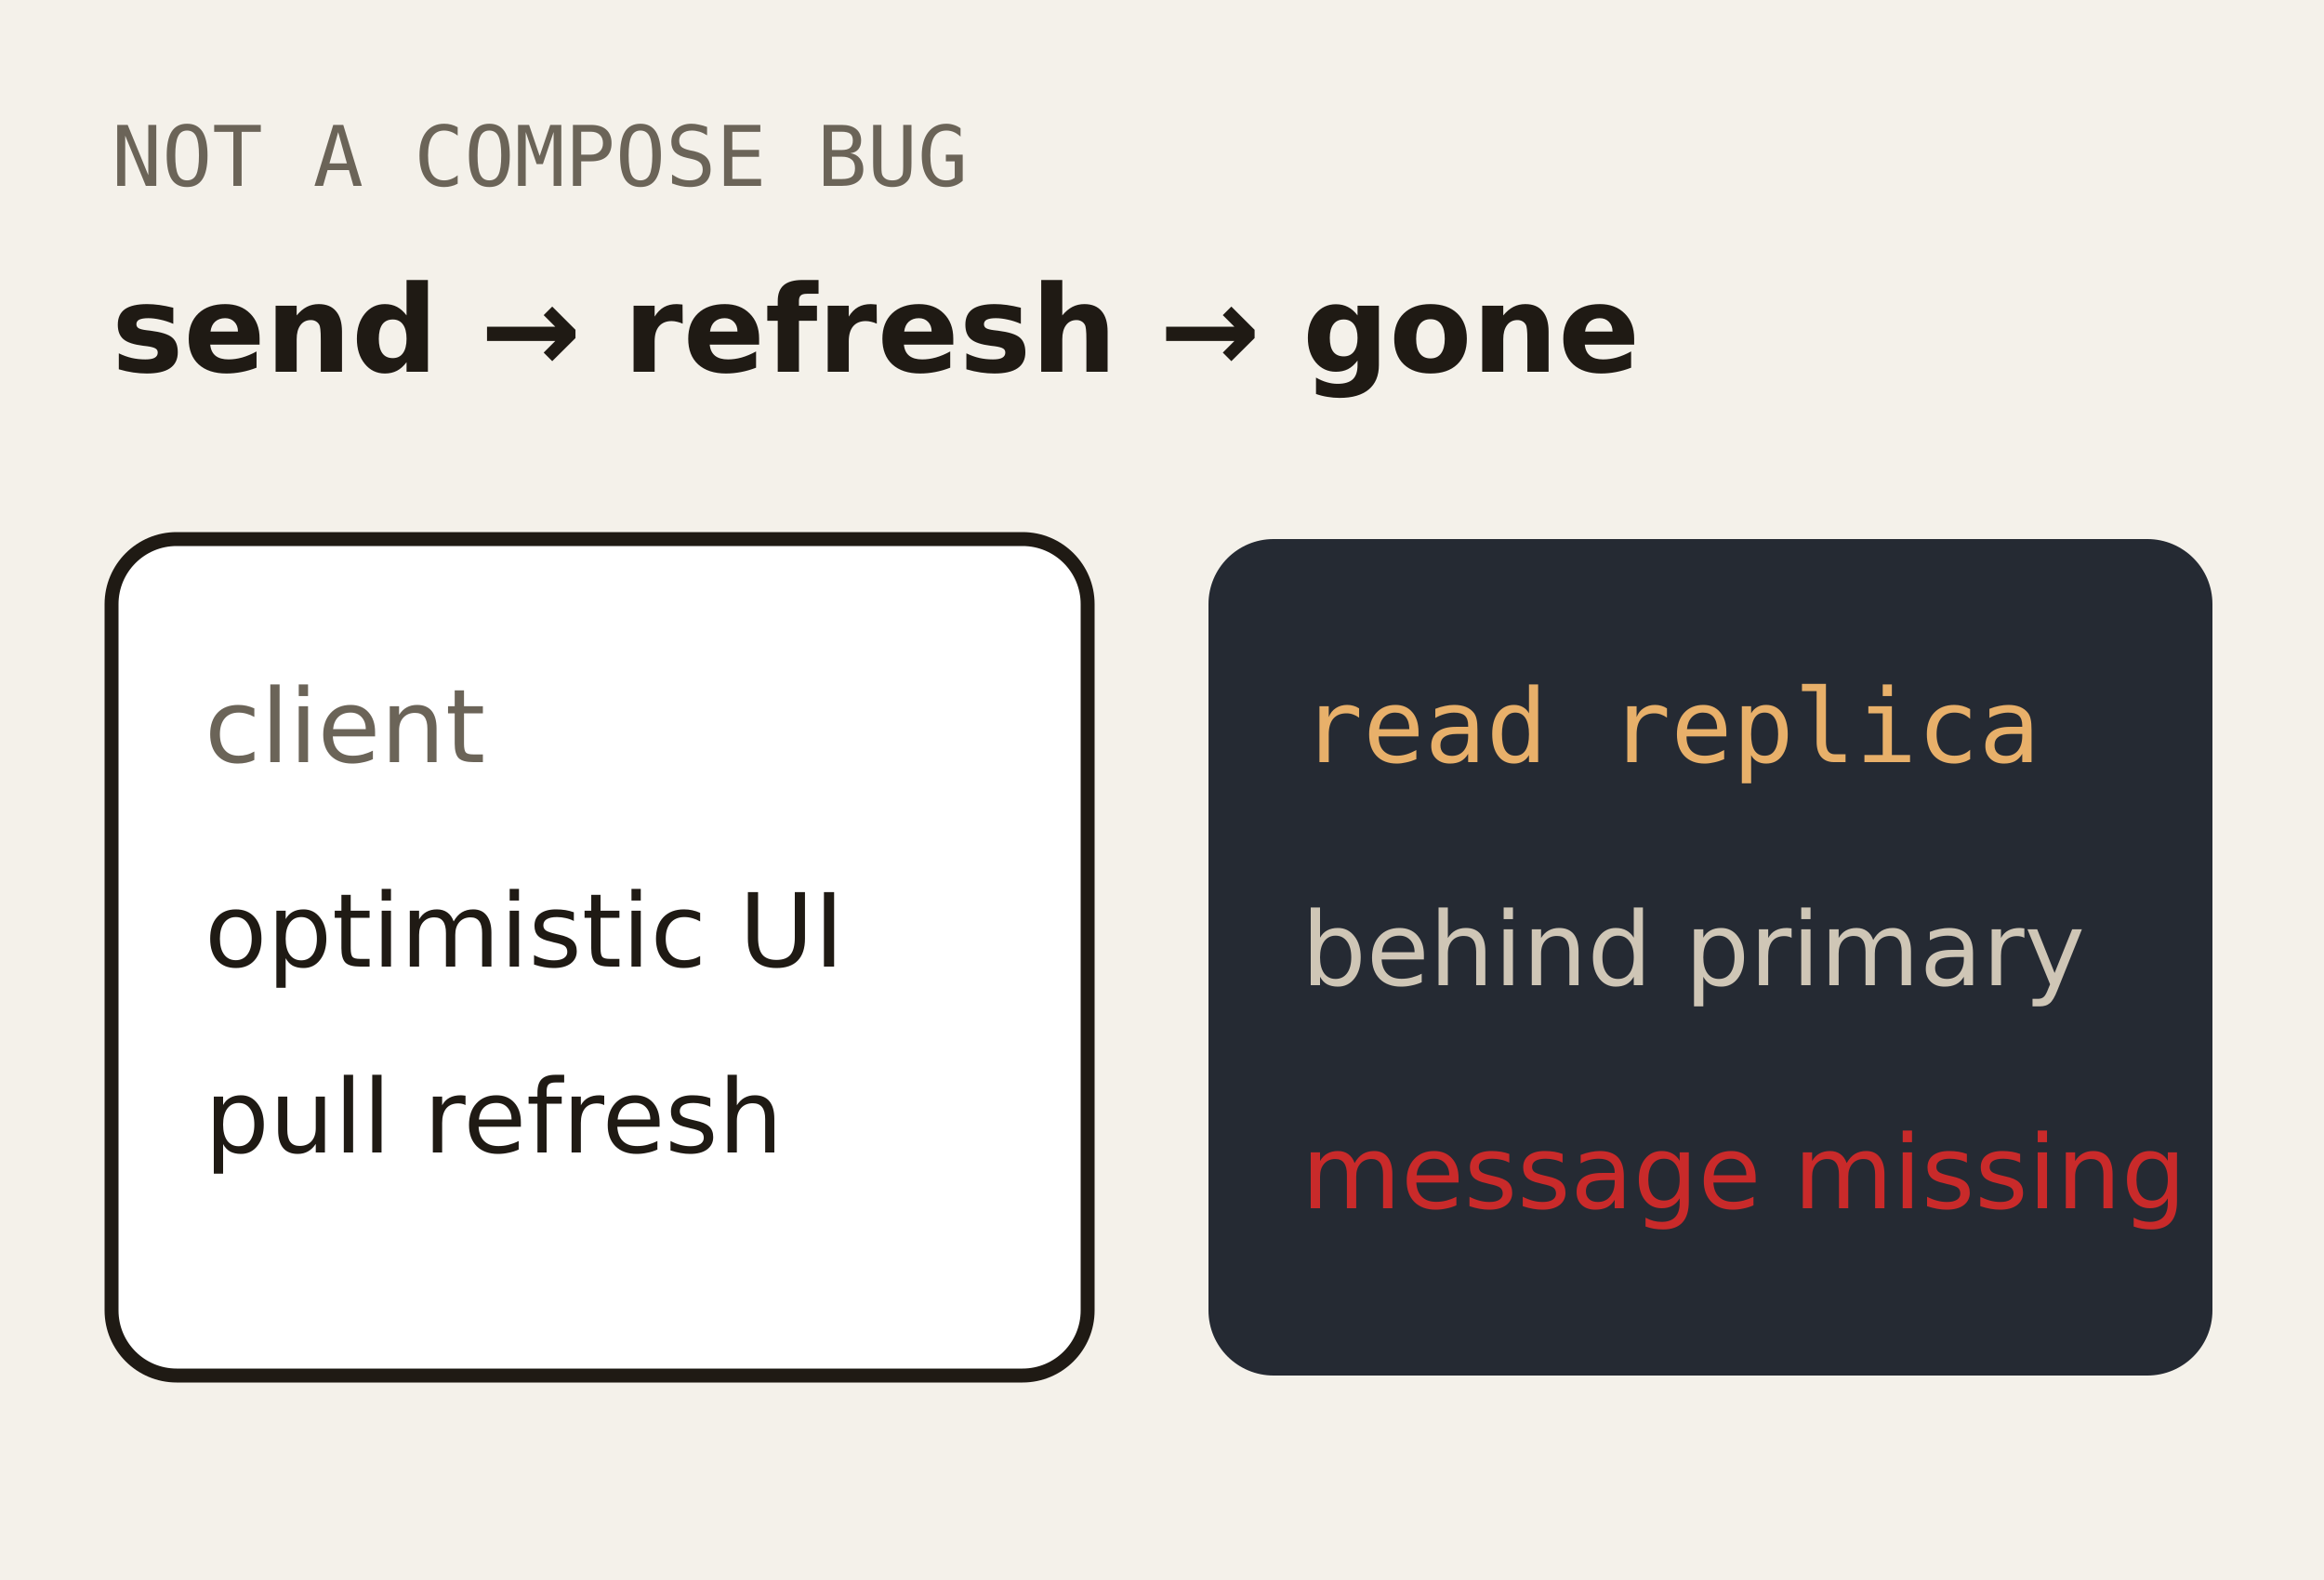
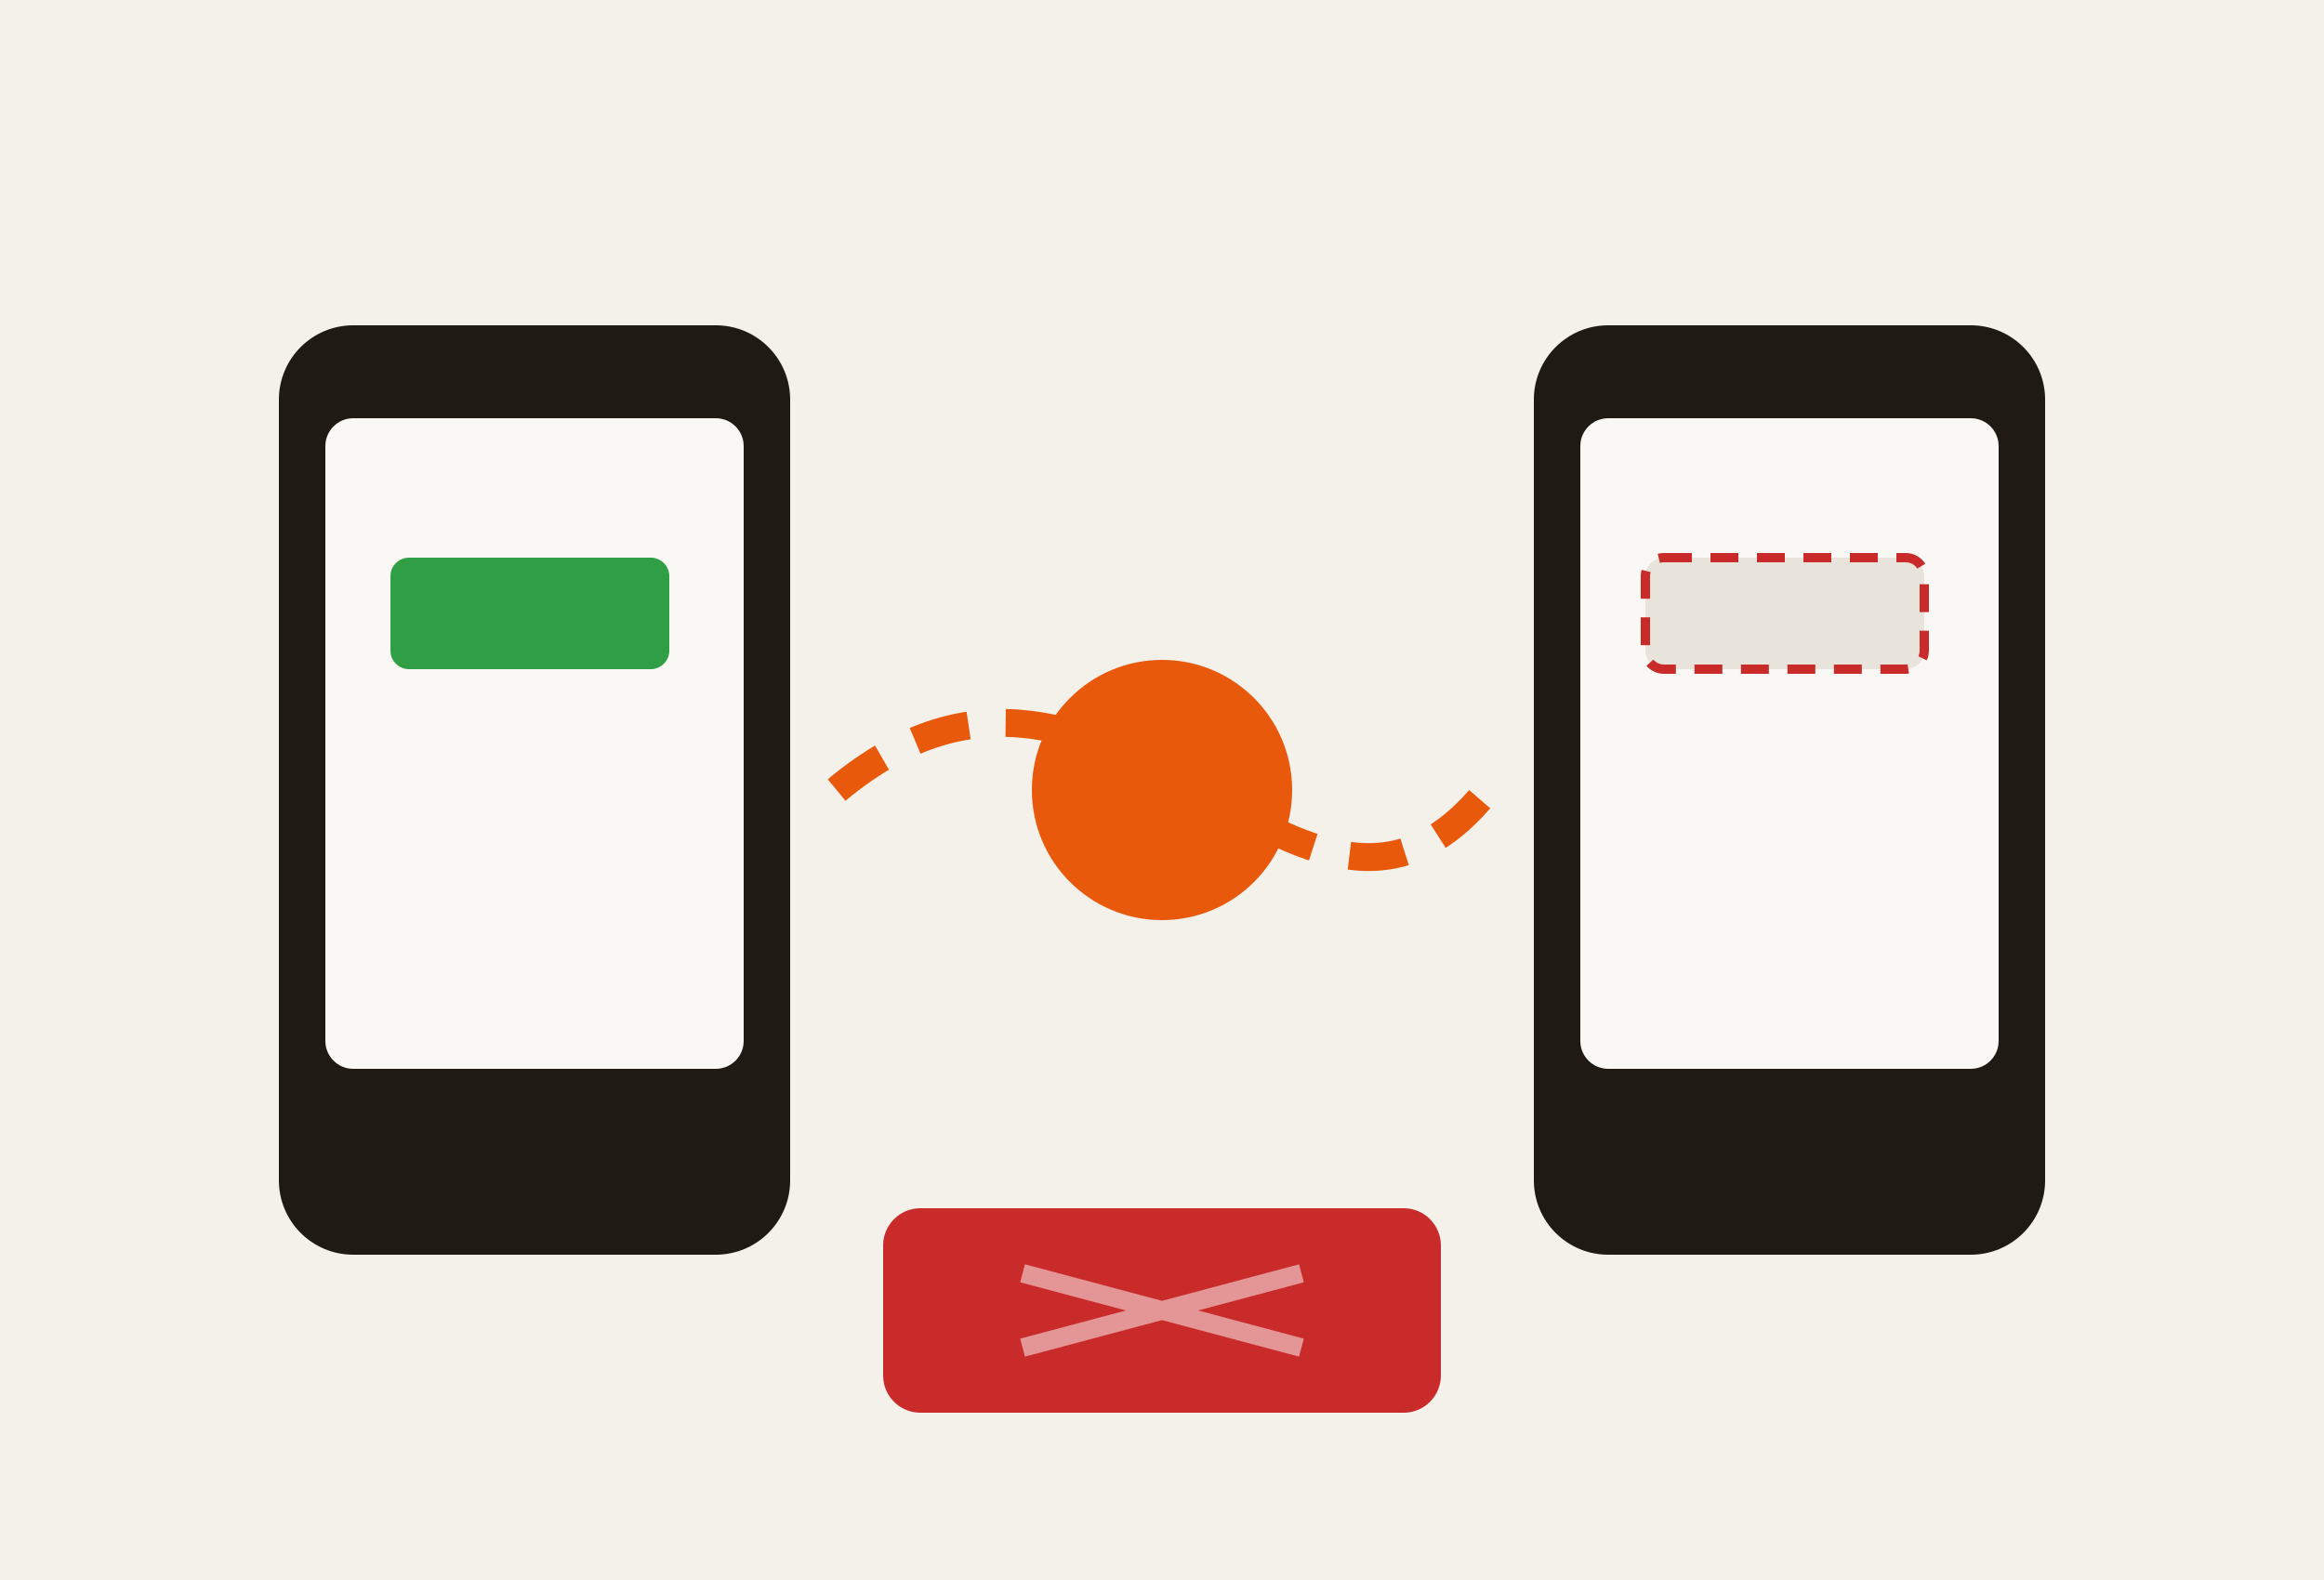
<svg xmlns="http://www.w3.org/2000/svg" width="250" height="170" viewBox="0 0 250 170">
  <rect width="250" height="170" fill="#f4f1ea" />
-   <text x="12" y="20" font-family="DejaVu Sans Mono, Menlo, monospace" font-size="9" fill="#6b6458">NOT A COMPOSE BUG</text>
-   <text x="12" y="40" font-weight="700" font-family="DejaVu Sans, Helvetica, Arial, sans-serif" font-size="13" fill="#1f1a14">send → refresh → gone</text>
-   <rect x="12" y="58" width="105" height="90" rx="7" fill="#ffffff" stroke="#1f1a14" stroke-width="1.5" />
-   <text x="22" y="82" font-family="DejaVu Sans, Helvetica, Arial, sans-serif" font-size="11" fill="#6b6458">client</text>
-   <text x="22" y="104" font-family="DejaVu Sans, Helvetica, Arial, sans-serif" font-size="11" fill="#1f1a14">optimistic UI</text>
-   <text x="22" y="124" font-family="DejaVu Sans, Helvetica, Arial, sans-serif" font-size="11" fill="#1f1a14">pull refresh</text>
-   <rect x="130" y="58" width="108" height="90" rx="7" fill="#252a33" />
-   <text x="140" y="82" font-family="DejaVu Sans Mono, Menlo, monospace" font-size="11" fill="#e8b06a">read replica</text>
-   <text x="140" y="106" font-family="DejaVu Sans, Helvetica, Arial, sans-serif" font-size="11" fill="#cfc6b6">behind primary</text>
-   <text x="140" y="130" font-family="DejaVu Sans, Helvetica, Arial, sans-serif" font-size="11" fill="#c92a2a">message missing</text>
+   <rect x="30" y="35" width="55" height="100" rx="8" fill="#1f1a14" />
+   <rect x="35" y="45" width="45" height="70" rx="3" fill="#faf8f4" />
+   <rect x="42" y="60" width="30" height="12" rx="2" fill="#2f9e44" />
+   <rect x="165" y="35" width="55" height="100" rx="8" fill="#1f1a14" />
+   <rect x="170" y="45" width="45" height="70" rx="3" fill="#faf8f4" />
+   <rect x="177" y="60" width="30" height="12" rx="2" fill="#e9e4db" stroke="#c92a2a" stroke-dasharray="3 2" />
+   <path d="M90 85 C120 60 140 110 160 85" fill="none" stroke="#e8590c" stroke-width="3" stroke-dasharray="6 4" />
+   <circle cx="125" cy="85" r="14" fill="#e8590c" />
+   <rect x="95" y="130" width="60" height="22" rx="4" fill="#c92a2a" />
+   <path d="M110 137 L140 145 M110 145 L140 137" stroke="#fff" stroke-width="2" opacity="0.5" />
</svg>
